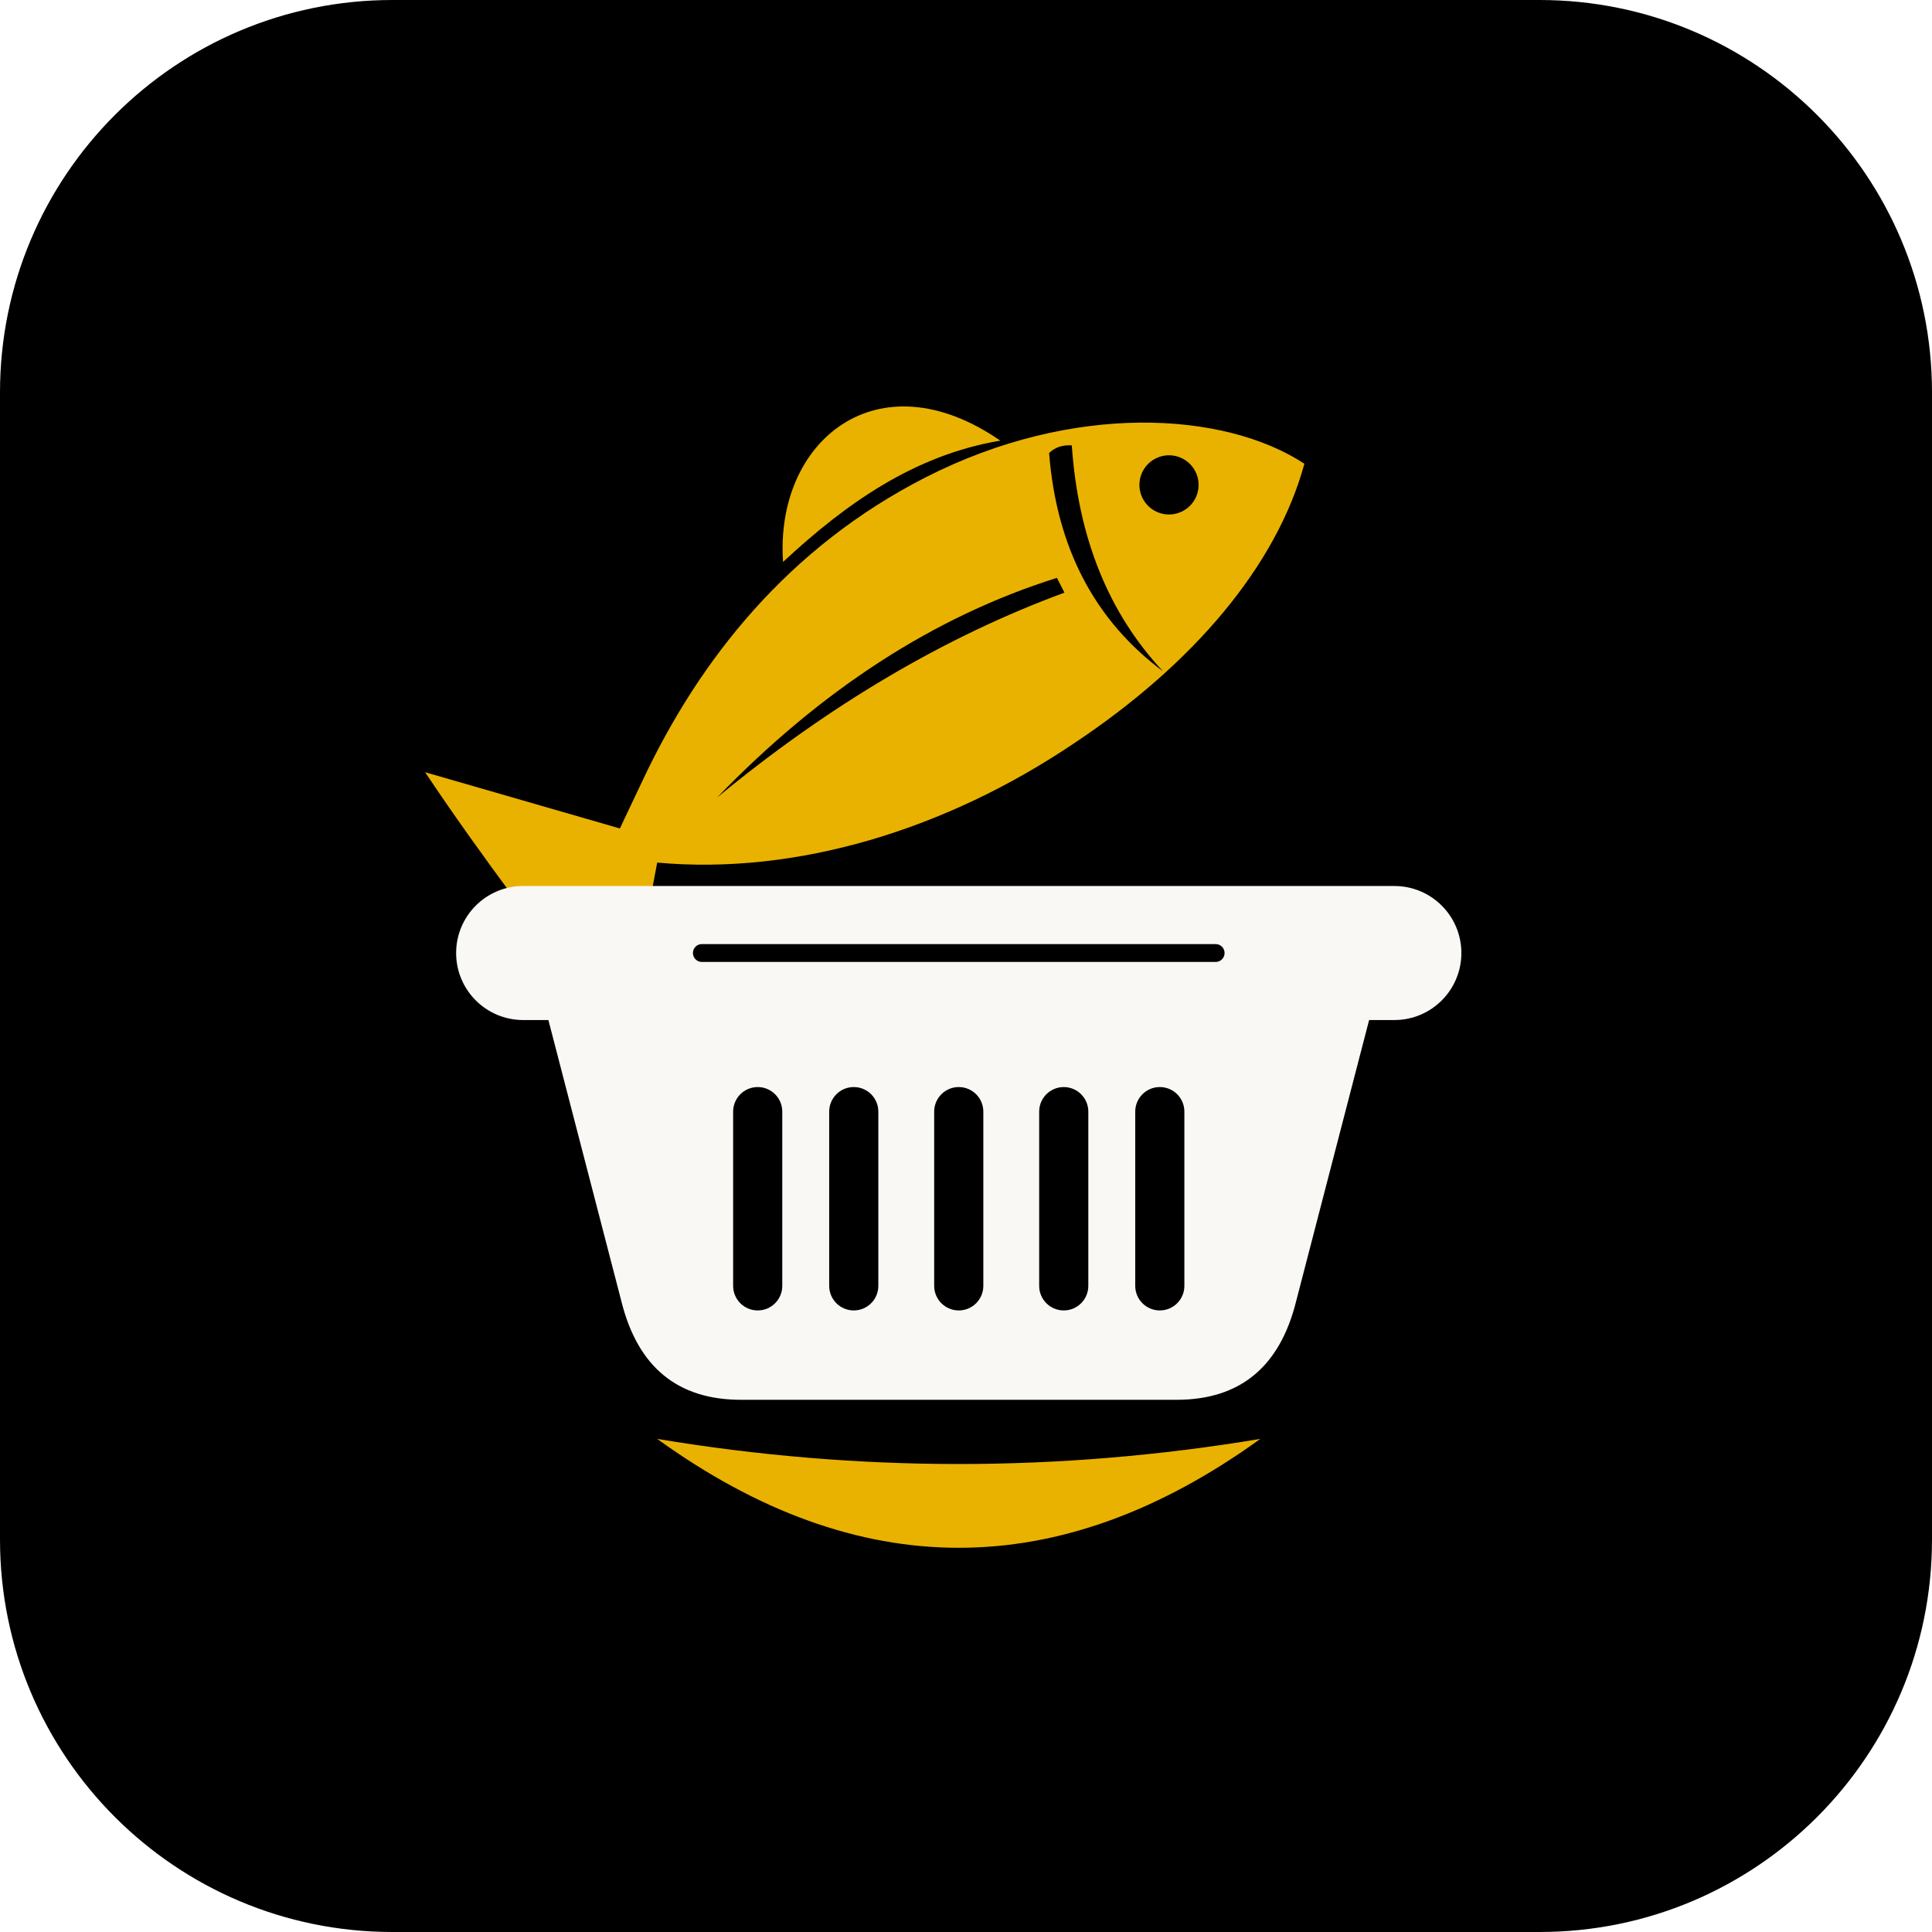
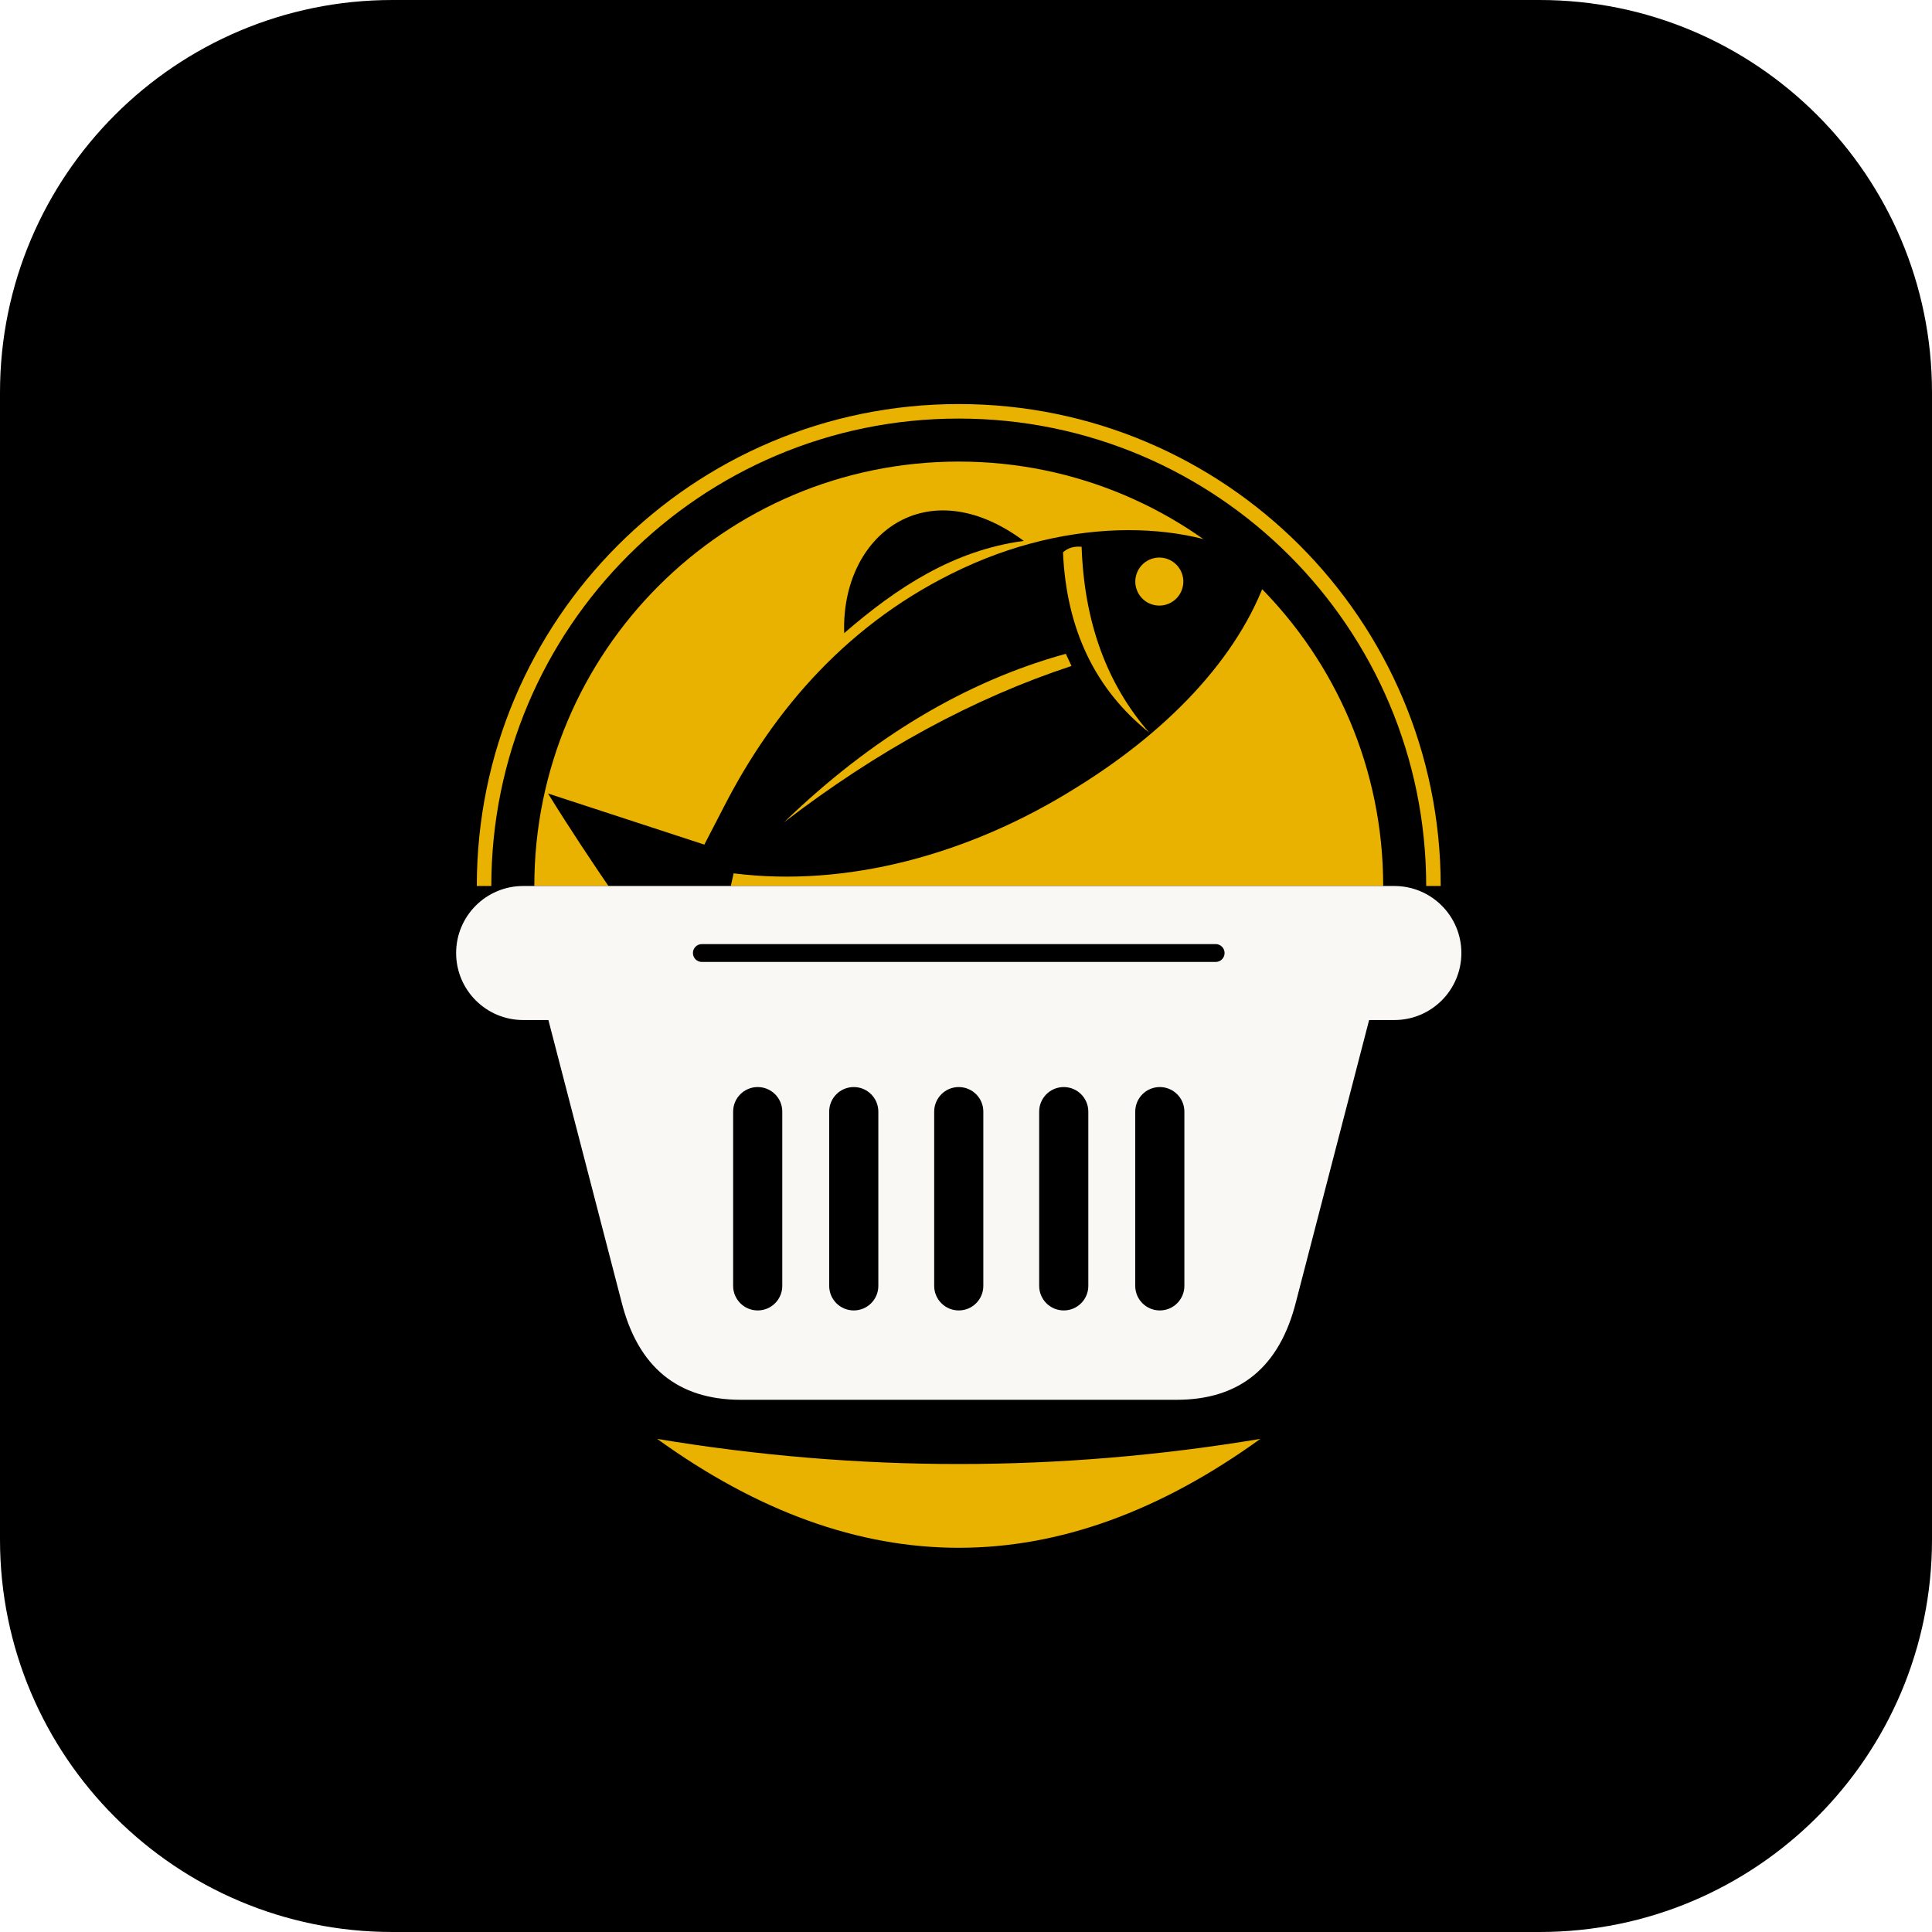
<svg xmlns="http://www.w3.org/2000/svg" viewBox="0 0 64 64">
  <rect width="64" height="64" rx="13" fill="#000000" />
  <g transform="translate(9.56 9) scale(0.37)">
-     <g transform="translate(56 35) rotate(-27) scale(1.06)" fill="#EAB200">
-       <path fill-rule="evenodd" d="M37 0C33 -7 22 -13.5 8 -13.5C-5 -13.5 -16 -8.5 -25 -1.5L-28.5 1.2L-41 -10.5C-40 -2 -38.5 6 -36.5 17.5L-27 5.2C-17 11.5 -4 13.8 9 12.2C21 10.8 31 6.6 37 0ZM18.2 -10.6Q13.6 0.5 18.4 10.2Q15.6 0.5 20.2 -10.3Q19.2 -10.9 18.2 -10.6ZM14 -0.9Q-2 -3.6 -20 2.6Q-2 -1.4 14 0.5Z" />
+     <path fill="#EAB200" d="M22 55A38 38 0 0 1 98 55Z" />
+     <path fill="none" stroke="#EAB200" stroke-width="1.3" d="M17.5 55A42.5 42.5 0 0 1 102.5 55" />
+     <g transform="translate(59 40) rotate(-25) scale(0.86)" fill="#000000">
+       <path fill-rule="evenodd" d="M37 0C33 -7 22 -13.5 8 -13.5C-5 -13.5 -16 -8.5 -25 -1.5L-28.5 1.2L-41 -10.5C-40 -2 -38.5 6 -36.5 17.5L-27 5.2C-17 11.5 -4 13.8 9 12.2C21 10.8 31 6.6 37 0ZM18.2 -10.6Q13.6 0.5 18.4 10.2Q15.6 0.5 20.2 -10.3Q19.2 -10.9 18.2 -10.6ZM14 -0.9Q-2 -3.6 -20 2.6Q-2 -1.4 14 0.5ZM28.5 -3.6A2.5 2.5 0 1 0 23.5 -3.6A2.5 2.5 0 1 0 28.5 -3.6Z" />
      <path d="M-6 -12.6C-2 -22 9 -24.5 15 -13.4C8 -15.6 1 -14.6 -6 -12.6Z" />
-       <circle cx="26" cy="-3.6" r="2.5" fill="#000000" />
    </g>
    <path fill-rule="evenodd" fill="#FAF8F4" d="M21 55H99A6 6 0 0 1 99 67H96.74L90.2 92.2Q88 101 79.5 101H40.5Q32 101 29.8 92.2L23.26 67H21A6 6 0 0 1 21 55ZM42 73A2.2 2.2 0 0 1 44.2 75.2V90.8A2.2 2.2 0 0 1 39.8 90.8V75.2A2.2 2.2 0 0 1 42 73ZM50.6 73A2.2 2.2 0 0 1 52.8 75.2V90.8A2.2 2.2 0 0 1 48.4 90.8V75.2A2.2 2.2 0 0 1 50.6 73ZM60 73A2.2 2.2 0 0 1 62.2 75.2V90.8A2.2 2.2 0 0 1 57.8 90.8V75.2A2.2 2.2 0 0 1 60 73ZM69.4 73A2.2 2.2 0 0 1 71.6 75.2V90.8A2.2 2.2 0 0 1 67.2 90.8V75.2A2.2 2.2 0 0 1 69.4 73ZM78 73A2.2 2.2 0 0 1 80.2 75.2V90.8A2.2 2.2 0 0 1 75.8 90.8V75.2A2.2 2.2 0 0 1 78 73ZM37 60.2H83A0.8 0.8 0 0 1 83 61.8H37A0.8 0.8 0 0 1 37 60.2Z" />
    <path fill="#EAB200" d="M33 104.5Q60 124 87 104.5Q60 109 33 104.5Z" />
  </g>
</svg>
